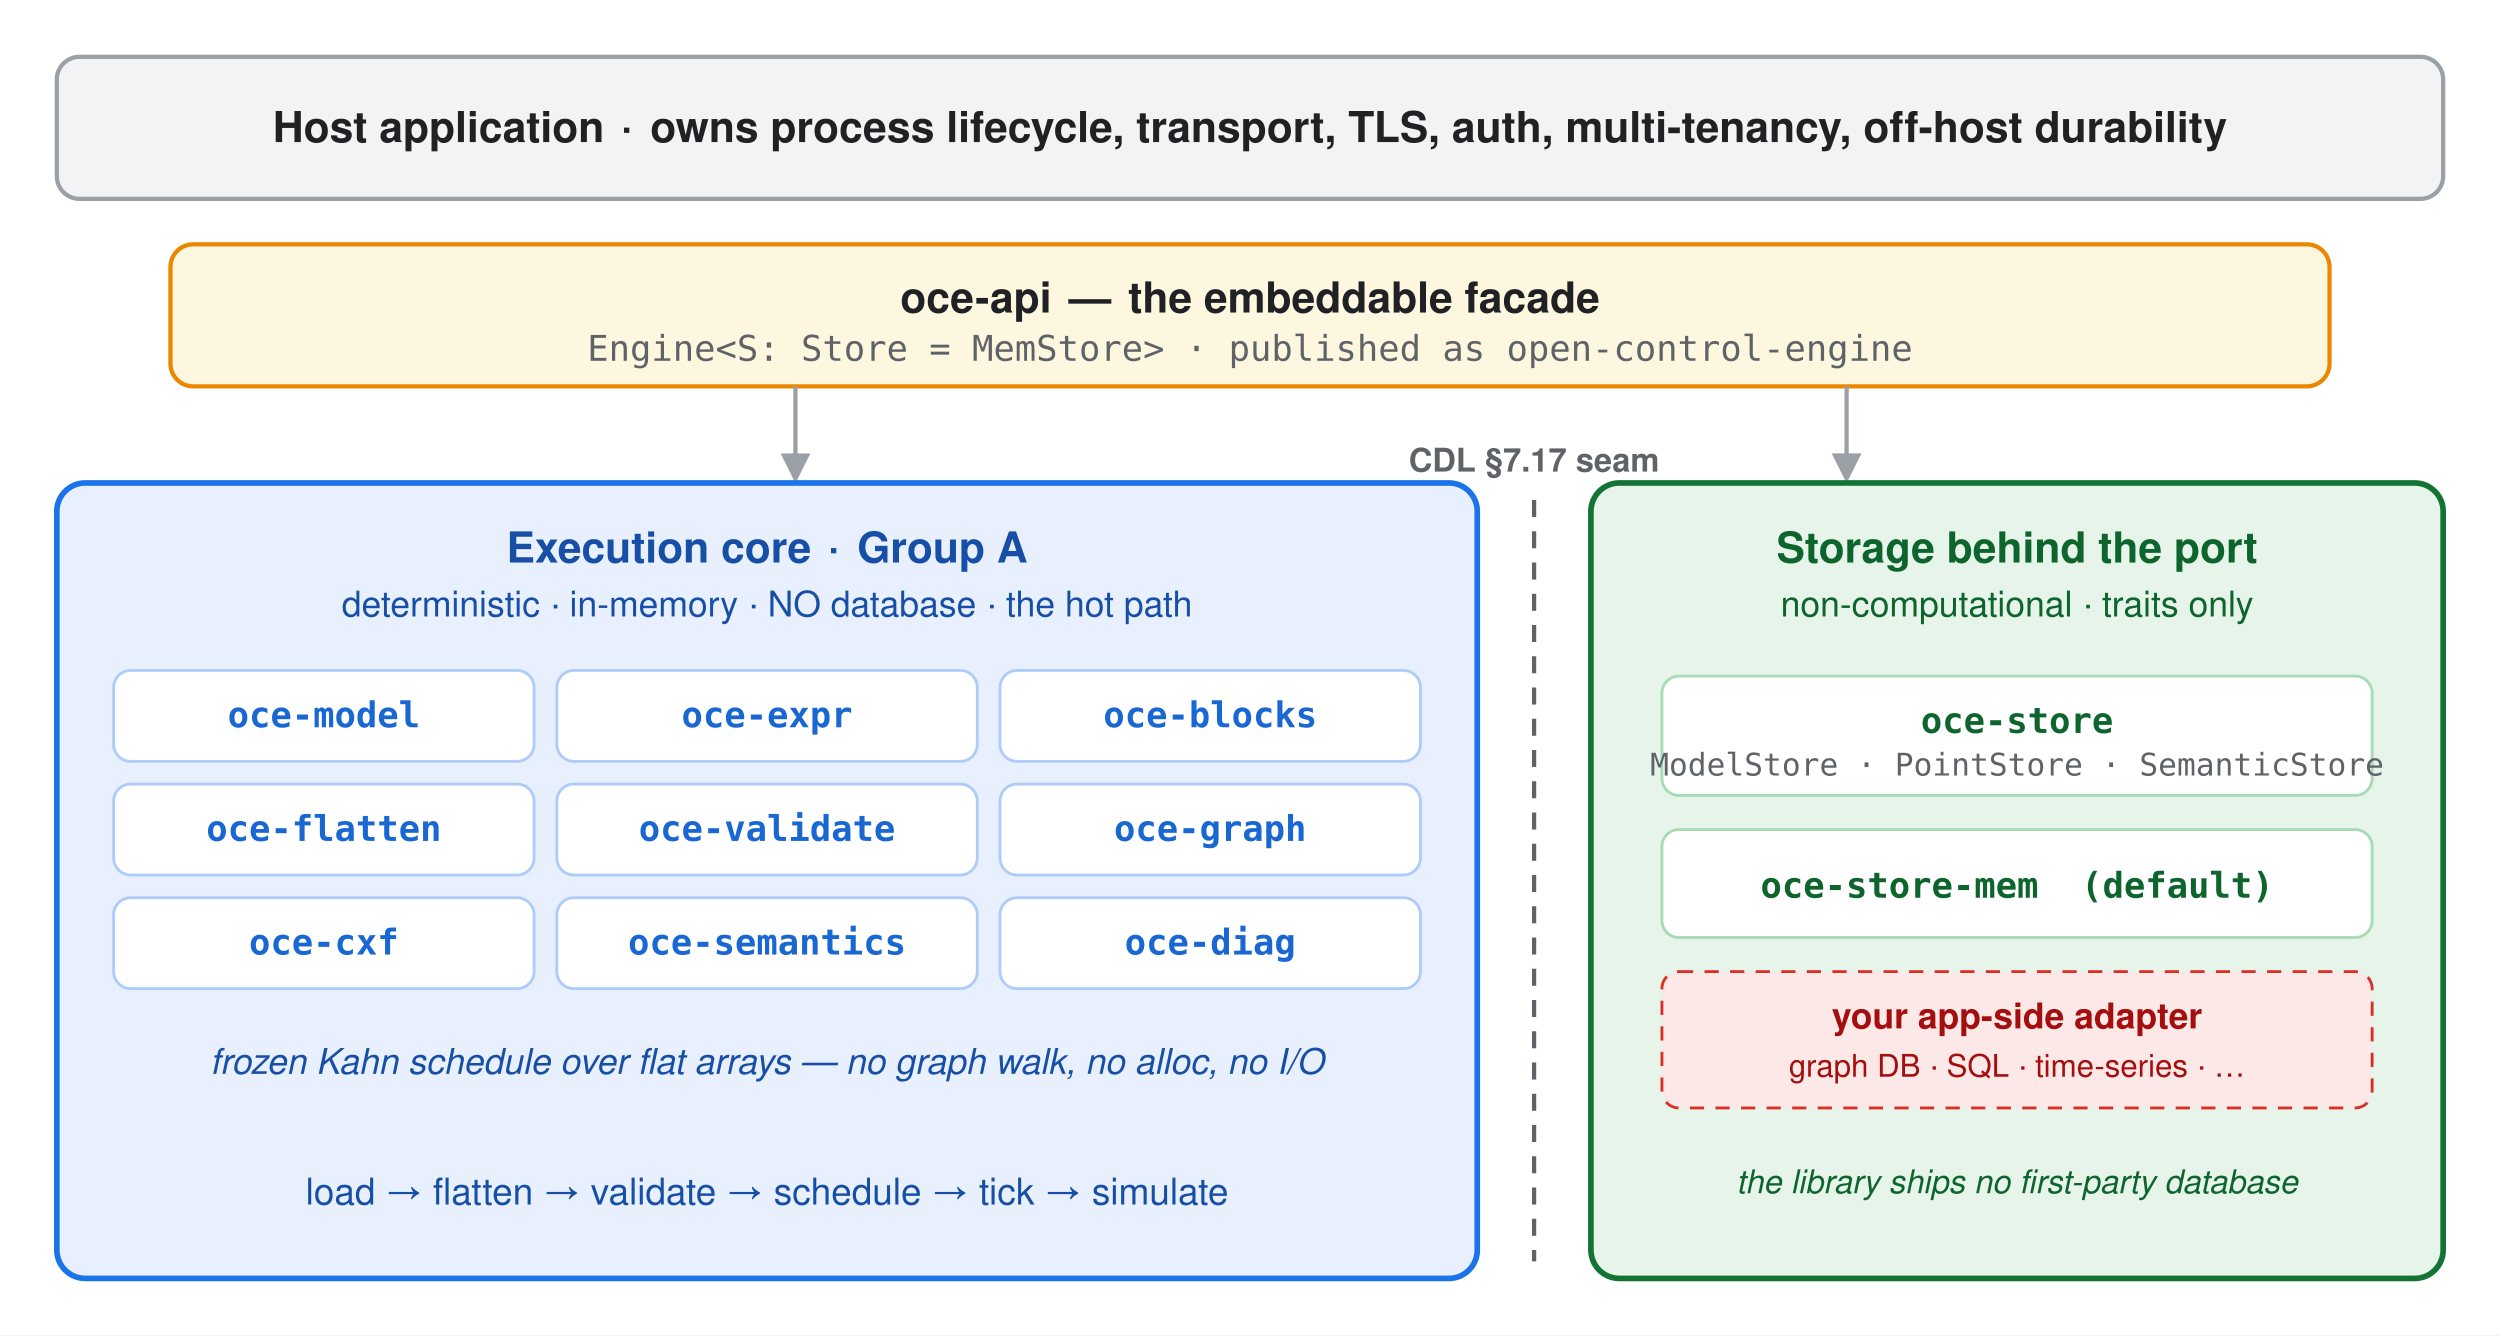
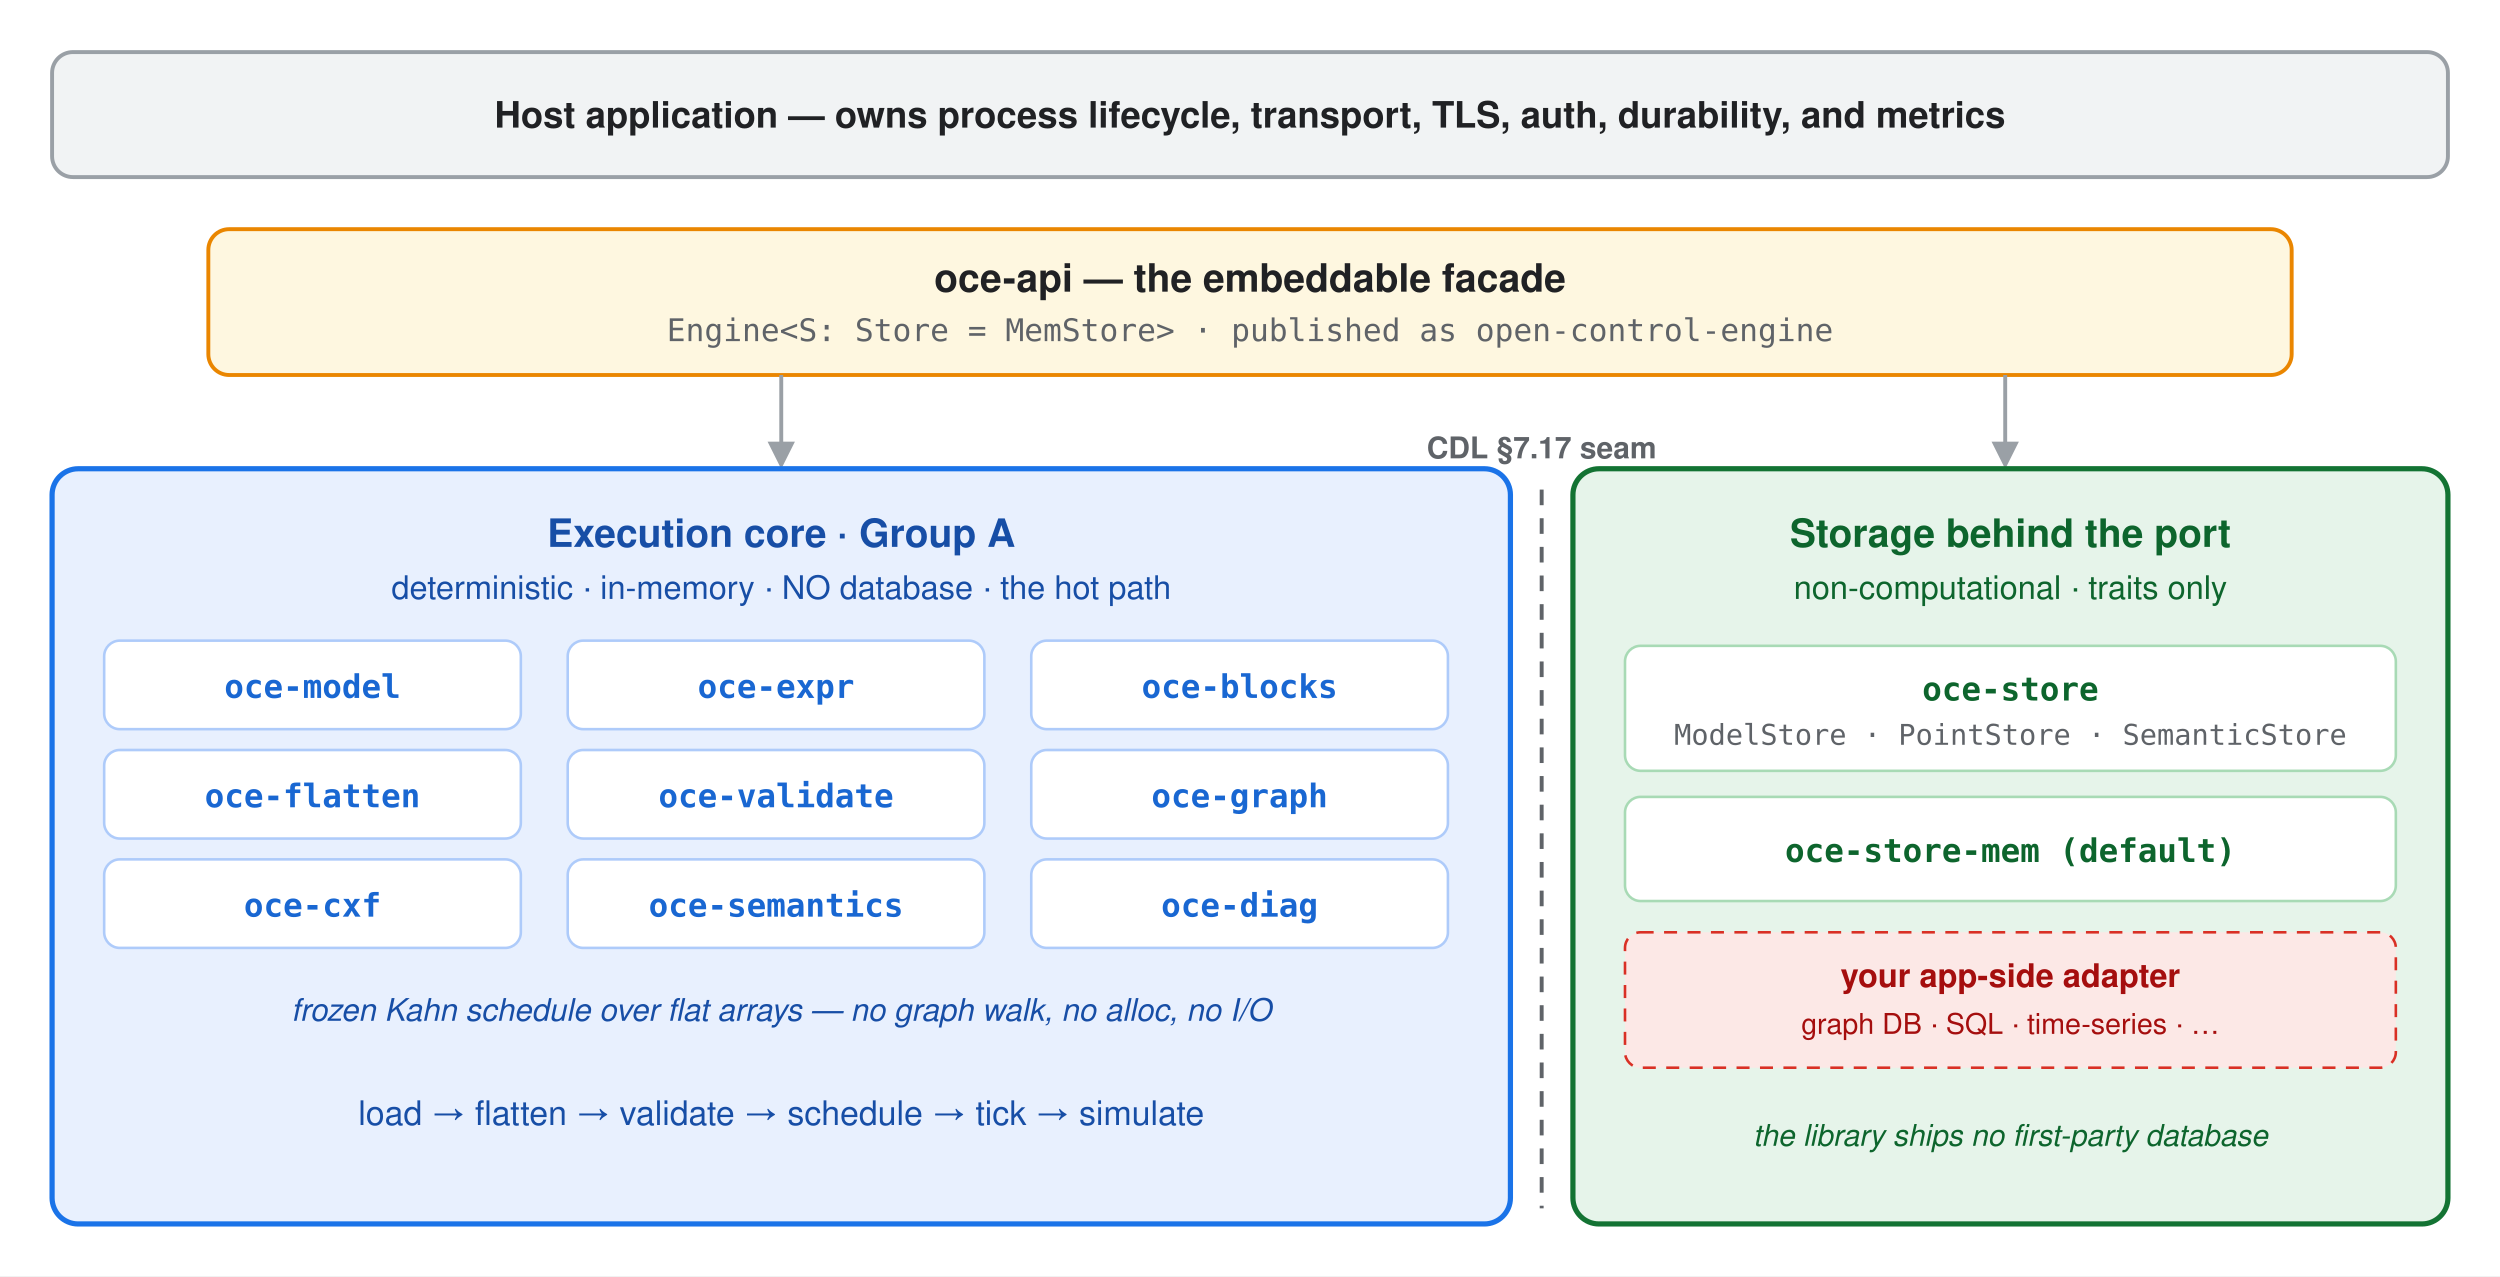
- <svg xmlns="http://www.w3.org/2000/svg" viewBox="0 0 880 470" font-family="-apple-system, Segoe UI, Helvetica, Arial, sans-serif" role="img" aria-labelledby="title desc">
-   <rect width="880" height="470" fill="#ffffff" />
-   <rect x="20" y="20" width="840" height="50" rx="8" fill="#f1f3f4" stroke="#9aa0a6" stroke-width="1.5" />
-   <text x="440" y="50" text-anchor="middle" font-size="15" font-weight="600" fill="#202124">Host application  ·  owns process lifecycle, transport, TLS, auth, multi-tenancy, off-host durability</text>
-   <rect x="60" y="86" width="760" height="50" rx="8" fill="#fef7e0" stroke="#ea8600" stroke-width="1.5" />
-   <text x="440" y="110" text-anchor="middle" font-size="15" font-weight="700" fill="#202124">oce-api  —  the embeddable facade</text>
-   <text x="440" y="127" text-anchor="middle" font-size="12.5" fill="#5f6368" font-family="ui-monospace, SFMono-Regular, Menlo, Consolas, monospace">Engine&lt;S: Store = MemStore&gt; · published as open-control-engine</text>
-   <path d="M280 136 L280 168" stroke="#9aa0a6" stroke-width="1.5" fill="none" marker-end="url(#arrow)" />
-   <path d="M650 136 L650 168" stroke="#9aa0a6" stroke-width="1.5" fill="none" marker-end="url(#arrow)" />
-   <rect x="20" y="170" width="500" height="280" rx="10" fill="#e8f0fe" stroke="#1a73e8" stroke-width="2" />
-   <text x="270" y="198" text-anchor="middle" font-size="15" font-weight="700" fill="#174ea6">Execution core  ·  Group A</text>
-   <text x="270" y="217" text-anchor="middle" font-size="12.5" fill="#174ea6">deterministic · in-memory · NO database · the hot path</text>
+ <svg xmlns="http://www.w3.org/2000/svg" viewBox="0 0 960 490" font-family="-apple-system, Segoe UI, Helvetica, Arial, sans-serif" role="img" aria-labelledby="title desc">
+   <rect width="960" height="490" fill="#ffffff" />
+   <rect x="20" y="20" width="920" height="48" rx="8" fill="#f1f3f4" stroke="#9aa0a6" stroke-width="1.5" />
+   <text x="480" y="49" text-anchor="middle" font-size="14" font-weight="600" fill="#202124">Host application — owns process lifecycle, transport, TLS, auth, durability, and metrics</text>
+   <rect x="80" y="88" width="800" height="56" rx="8" fill="#fef7e0" stroke="#ea8600" stroke-width="1.5" />
+   <text x="480" y="112" text-anchor="middle" font-size="15" font-weight="700" fill="#202124">oce-api — the embeddable facade</text>
+   <text x="480" y="131" text-anchor="middle" font-size="12" fill="#5f6368" font-family="ui-monospace, SFMono-Regular, Menlo, Consolas, monospace">Engine&lt;S: Store = MemStore&gt; · published as open-control-engine</text>
+   <path d="M300 144 L300 178" stroke="#9aa0a6" stroke-width="1.5" fill="none" marker-end="url(#arrow)" />
+   <path d="M770 144 L770 178" stroke="#9aa0a6" stroke-width="1.5" fill="none" marker-end="url(#arrow)" />
+   <rect x="20" y="180" width="560" height="290" rx="10" fill="#e8f0fe" stroke="#1a73e8" stroke-width="2" />
+   <text x="300" y="210" text-anchor="middle" font-size="15" font-weight="700" fill="#174ea6">Execution core · Group A</text>
+   <text x="300" y="230" text-anchor="middle" font-size="12.5" fill="#174ea6">deterministic · in-memory · NO database · the hot path</text>
  <g font-size="12.5" font-weight="600" fill="#1967d2" font-family="ui-monospace, SFMono-Regular, Menlo, Consolas, monospace">
-     <rect x="40" y="236" width="148" height="32" rx="6" fill="#ffffff" stroke="#aecbfa" />
-     <text x="114" y="256" text-anchor="middle">oce-model</text>
-     <rect x="196" y="236" width="148" height="32" rx="6" fill="#ffffff" stroke="#aecbfa" />
-     <text x="270" y="256" text-anchor="middle">oce-expr</text>
-     <rect x="352" y="236" width="148" height="32" rx="6" fill="#ffffff" stroke="#aecbfa" />
-     <text x="426" y="256" text-anchor="middle">oce-blocks</text>
-     <rect x="40" y="276" width="148" height="32" rx="6" fill="#ffffff" stroke="#aecbfa" />
-     <text x="114" y="296" text-anchor="middle">oce-flatten</text>
-     <rect x="196" y="276" width="148" height="32" rx="6" fill="#ffffff" stroke="#aecbfa" />
-     <text x="270" y="296" text-anchor="middle">oce-validate</text>
-     <rect x="352" y="276" width="148" height="32" rx="6" fill="#ffffff" stroke="#aecbfa" />
-     <text x="426" y="296" text-anchor="middle">oce-graph</text>
-     <rect x="40" y="316" width="148" height="32" rx="6" fill="#ffffff" stroke="#aecbfa" />
-     <text x="114" y="336" text-anchor="middle">oce-cxf</text>
-     <rect x="196" y="316" width="148" height="32" rx="6" fill="#ffffff" stroke="#aecbfa" />
-     <text x="270" y="336" text-anchor="middle">oce-semantics</text>
-     <rect x="352" y="316" width="148" height="32" rx="6" fill="#ffffff" stroke="#aecbfa" />
-     <text x="426" y="336" text-anchor="middle">oce-diag</text>
+     <rect x="40" y="246" width="160" height="34" rx="6" fill="#ffffff" stroke="#aecbfa" />
+     <text x="120" y="268" text-anchor="middle">oce-model</text>
+     <rect x="218" y="246" width="160" height="34" rx="6" fill="#ffffff" stroke="#aecbfa" />
+     <text x="298" y="268" text-anchor="middle">oce-expr</text>
+     <rect x="396" y="246" width="160" height="34" rx="6" fill="#ffffff" stroke="#aecbfa" />
+     <text x="476" y="268" text-anchor="middle">oce-blocks</text>
+     <rect x="40" y="288" width="160" height="34" rx="6" fill="#ffffff" stroke="#aecbfa" />
+     <text x="120" y="310" text-anchor="middle">oce-flatten</text>
+     <rect x="218" y="288" width="160" height="34" rx="6" fill="#ffffff" stroke="#aecbfa" />
+     <text x="298" y="310" text-anchor="middle">oce-validate</text>
+     <rect x="396" y="288" width="160" height="34" rx="6" fill="#ffffff" stroke="#aecbfa" />
+     <text x="476" y="310" text-anchor="middle">oce-graph</text>
+     <rect x="40" y="330" width="160" height="34" rx="6" fill="#ffffff" stroke="#aecbfa" />
+     <text x="120" y="352" text-anchor="middle">oce-cxf</text>
+     <rect x="218" y="330" width="160" height="34" rx="6" fill="#ffffff" stroke="#aecbfa" />
+     <text x="298" y="352" text-anchor="middle">oce-semantics</text>
+     <rect x="396" y="330" width="160" height="34" rx="6" fill="#ffffff" stroke="#aecbfa" />
+     <text x="476" y="352" text-anchor="middle">oce-diag</text>
  </g>
-   <text x="270" y="378" text-anchor="middle" font-size="12.5" fill="#174ea6" font-style="italic">frozen Kahn schedule over flat arrays — no graph walk, no alloc, no I/O</text>
-   <text x="270" y="424" text-anchor="middle" font-size="13" fill="#174ea6">load → flatten → validate → schedule → tick → simulate</text>
-   <line x1="540" y1="176" x2="540" y2="444" stroke="#5f6368" stroke-width="1.5" stroke-dasharray="6 5" />
-   <text x="540" y="166" text-anchor="middle" font-size="11.5" font-weight="600" fill="#5f6368">CDL §7.17 seam</text>
-   <rect x="560" y="170" width="300" height="280" rx="10" fill="#e6f4ea" stroke="#137333" stroke-width="2" />
-   <text x="710" y="198" text-anchor="middle" font-size="15" font-weight="700" fill="#0d652d">Storage behind the port</text>
-   <text x="710" y="217" text-anchor="middle" font-size="12.5" fill="#0d652d">non-computational · traits only</text>
-   <g font-family="ui-monospace, SFMono-Regular, Menlo, Consolas, monospace">
-     <rect x="585" y="238" width="250" height="42" rx="6" fill="#ffffff" stroke="#a8dab5" />
-     <text x="710" y="258" text-anchor="middle" font-size="12.5" font-weight="700" fill="#0d652d">oce-store</text>
-     <text x="710" y="273" text-anchor="middle" font-size="11" fill="#5f6368">ModelStore · PointStore · SemanticStore</text>
-     <rect x="585" y="292" width="250" height="38" rx="6" fill="#ffffff" stroke="#a8dab5" />
-     <text x="710" y="316" text-anchor="middle" font-size="12.5" font-weight="600" fill="#0d652d">oce-store-mem  (default)</text>
-     <rect x="585" y="342" width="250" height="48" rx="6" fill="#fce8e6" stroke="#d93025" stroke-dasharray="5 4" />
-     <text x="710" y="362" text-anchor="middle" font-size="12.5" font-weight="600" fill="#a50e0e" font-family="-apple-system, Segoe UI, Helvetica, Arial, sans-serif">your app-side adapter</text>
-     <text x="710" y="379" text-anchor="middle" font-size="11" fill="#a50e0e" font-family="-apple-system, Segoe UI, Helvetica, Arial, sans-serif">graph DB · SQL · time-series · …</text>
+   <text x="300" y="392" text-anchor="middle" font-size="12" fill="#174ea6" font-style="italic">frozen Kahn schedule over flat arrays — no graph walk, no alloc, no I/O</text>
+   <text x="300" y="432" text-anchor="middle" font-size="13" fill="#174ea6">load → flatten → validate → schedule → tick → simulate</text>
+   <line x1="592" y1="188" x2="592" y2="464" stroke="#5f6368" stroke-width="1.5" stroke-dasharray="6 5" />
+   <text x="592" y="176" text-anchor="middle" font-size="11.5" font-weight="600" fill="#5f6368">CDL §7.17 seam</text>
+   <rect x="604" y="180" width="336" height="290" rx="10" fill="#e6f4ea" stroke="#137333" stroke-width="2" />
+   <text x="772" y="210" text-anchor="middle" font-size="15" font-weight="700" fill="#0d652d">Storage behind the port</text>
+   <text x="772" y="230" text-anchor="middle" font-size="12.5" fill="#0d652d">non-computational · traits only</text>
+   <g>
+     <rect x="624" y="248" width="296" height="48" rx="6" fill="#ffffff" stroke="#a8dab5" />
+     <text x="772" y="269" text-anchor="middle" font-size="12.5" font-weight="700" fill="#0d652d" font-family="ui-monospace, SFMono-Regular, Menlo, Consolas, monospace">oce-store</text>
+     <text x="772" y="286" text-anchor="middle" font-size="11" fill="#5f6368" font-family="ui-monospace, SFMono-Regular, Menlo, Consolas, monospace">ModelStore · PointStore · SemanticStore</text>
+     <rect x="624" y="306" width="296" height="40" rx="6" fill="#ffffff" stroke="#a8dab5" />
+     <text x="772" y="331" text-anchor="middle" font-size="12.5" font-weight="600" fill="#0d652d" font-family="ui-monospace, SFMono-Regular, Menlo, Consolas, monospace">oce-store-mem (default)</text>
+     <rect x="624" y="358" width="296" height="52" rx="6" fill="#fce8e6" stroke="#d93025" stroke-dasharray="5 4" />
+     <text x="772" y="379" text-anchor="middle" font-size="12.5" font-weight="600" fill="#a50e0e">your app-side adapter</text>
+     <text x="772" y="397" text-anchor="middle" font-size="11" fill="#a50e0e">graph DB · SQL · time-series · …</text>
  </g>
-   <text x="710" y="420" text-anchor="middle" font-size="11.5" fill="#0d652d" font-style="italic" font-family="-apple-system, Segoe UI, Helvetica, Arial, sans-serif">the library ships no first-party database</text>
+   <text x="772" y="440" text-anchor="middle" font-size="11.5" fill="#0d652d" font-style="italic">the library ships no first-party database</text>
  <defs>
    <marker id="arrow" viewBox="0 0 10 10" refX="8" refY="5" markerWidth="7" markerHeight="7" orient="auto-start-reverse">
      <path d="M0 0 L10 5 L0 10 z" fill="#9aa0a6" />
    </marker>
  </defs>
</svg>
